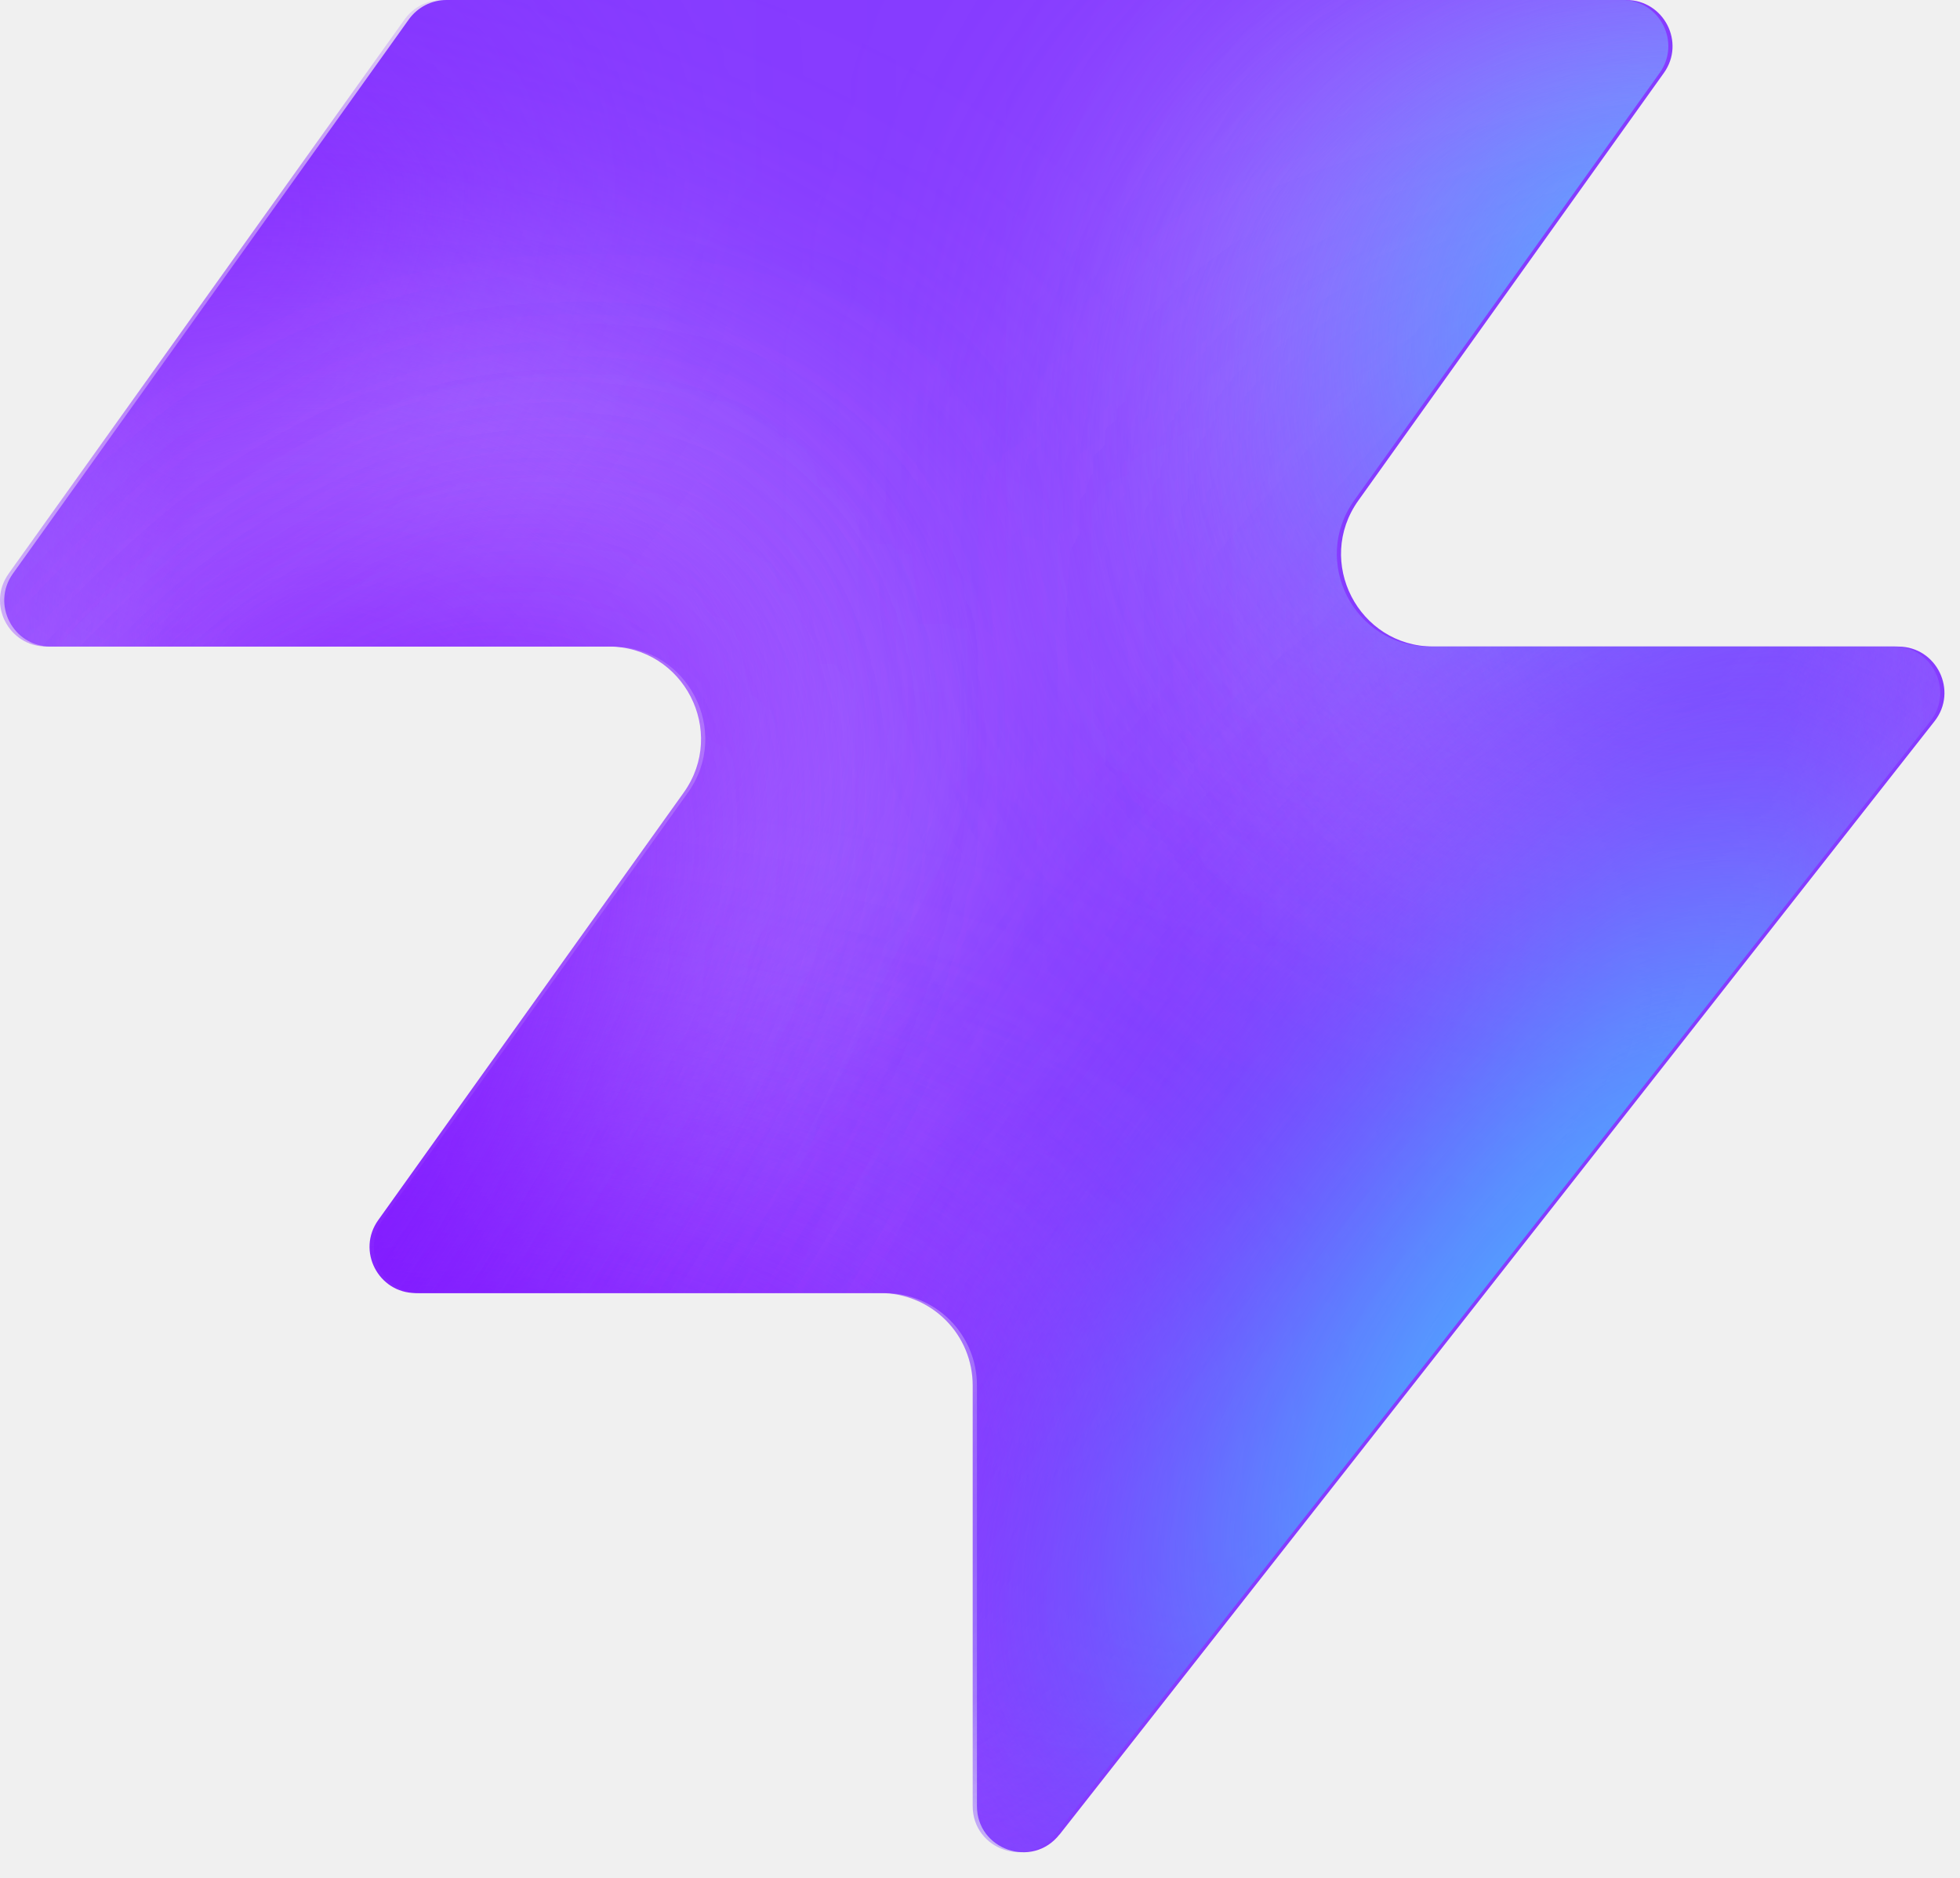
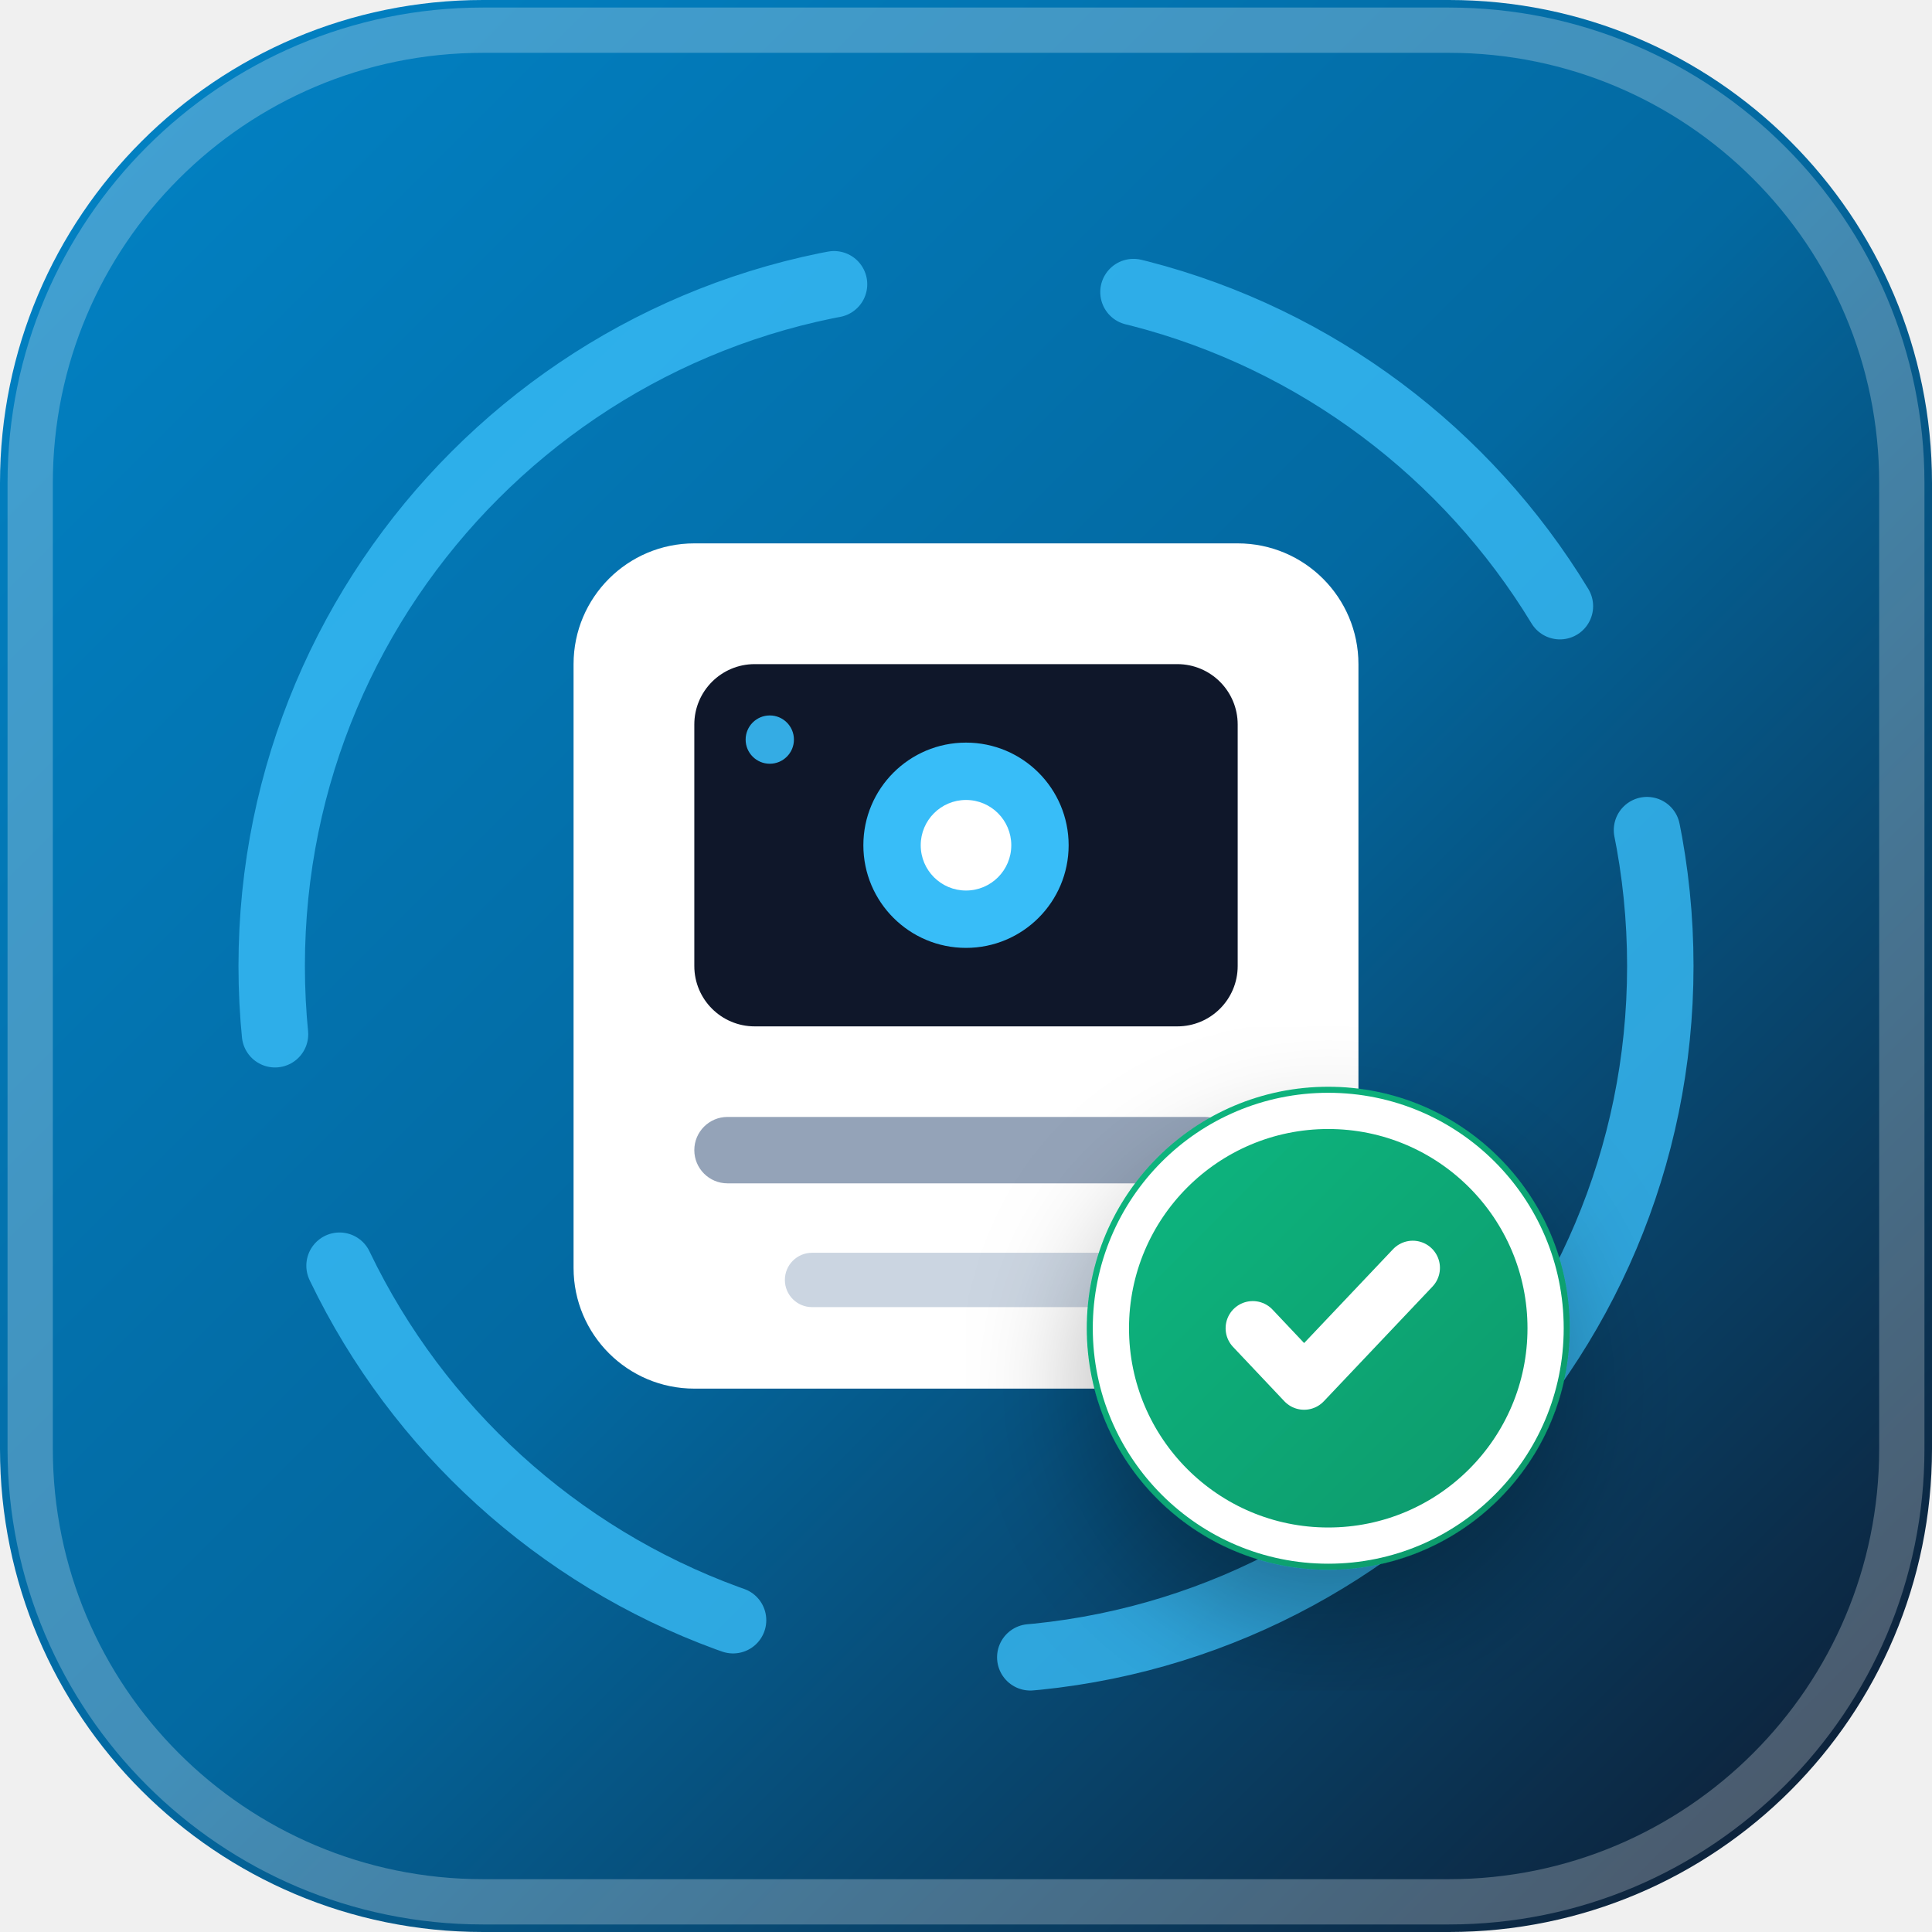
- <svg xmlns="http://www.w3.org/2000/svg" width="48" height="46" fill="none" viewBox="0 0 48 46">
-   <path fill="#863bff" d="M25.946 44.938c-.664.845-2.021.375-2.021-.698V33.937a2.26 2.26 0 0 0-2.262-2.262H10.287c-.92 0-1.456-1.04-.92-1.788l7.48-10.471c1.07-1.497 0-3.578-1.842-3.578H1.237c-.92 0-1.456-1.04-.92-1.788L10.013.474c.214-.297.556-.474.92-.474h28.894c.92 0 1.456 1.04.92 1.788l-7.48 10.471c-1.07 1.498 0 3.579 1.842 3.579h11.377c.943 0 1.473 1.088.89 1.83L25.947 44.94z" style="fill:#863bff;fill:color(display-p3 .525 .23 1);fill-opacity:1" />
-   <mask id="a" width="48" height="46" x="0" y="0" maskUnits="userSpaceOnUse" style="mask-type:alpha">
-     <path fill="#000" d="M25.842 44.938c-.664.844-2.021.375-2.021-.698V33.937a2.26 2.26 0 0 0-2.262-2.262H10.183c-.92 0-1.456-1.04-.92-1.788l7.48-10.471c1.07-1.498 0-3.579-1.842-3.579H1.133c-.92 0-1.456-1.04-.92-1.787L9.91.473c.214-.297.556-.474.92-.474h28.894c.92 0 1.456 1.04.92 1.788l-7.48 10.471c-1.07 1.498 0 3.578 1.842 3.578h11.377c.943 0 1.473 1.088.89 1.832L25.843 44.94z" style="fill:#000;fill-opacity:1" />
-   </mask>
-   <g mask="url(#a)">
-     <g filter="url(#b)">
-       <ellipse cx="5.508" cy="14.704" fill="#ede6ff" rx="5.508" ry="14.704" style="fill:#ede6ff;fill:color(display-p3 .927 .903 1);fill-opacity:1" transform="matrix(.00324 1 1 -.00324 -4.47 31.516)" />
-     </g>
-     <g filter="url(#c)">
-       <ellipse cx="10.399" cy="29.851" fill="#ede6ff" rx="10.399" ry="29.851" style="fill:#ede6ff;fill:color(display-p3 .927 .903 1);fill-opacity:1" transform="matrix(.00324 1 1 -.00324 -39.328 7.883)" />
-     </g>
-     <g filter="url(#d)">
-       <ellipse cx="5.508" cy="30.487" fill="#7e14ff" rx="5.508" ry="30.487" style="fill:#7e14ff;fill:color(display-p3 .492 .077 1);fill-opacity:1" transform="rotate(89.814 -25.913 -14.639)scale(1 -1)" />
-     </g>
-     <g filter="url(#e)">
-       <ellipse cx="5.508" cy="30.599" fill="#7e14ff" rx="5.508" ry="30.599" style="fill:#7e14ff;fill:color(display-p3 .492 .077 1);fill-opacity:1" transform="rotate(89.814 -32.644 -3.334)scale(1 -1)" />
-     </g>
-     <g filter="url(#f)">
-       <ellipse cx="5.508" cy="30.599" fill="#7e14ff" rx="5.508" ry="30.599" style="fill:#7e14ff;fill:color(display-p3 .492 .077 1);fill-opacity:1" transform="matrix(.00324 1 1 -.00324 -34.34 30.47)" />
-     </g>
-     <g filter="url(#g)">
-       <ellipse cx="14.072" cy="22.078" fill="#ede6ff" rx="14.072" ry="22.078" style="fill:#ede6ff;fill:color(display-p3 .927 .903 1);fill-opacity:1" transform="rotate(93.35 24.506 48.493)scale(-1 1)" />
-     </g>
-     <g filter="url(#h)">
-       <ellipse cx="3.47" cy="21.501" fill="#7e14ff" rx="3.47" ry="21.501" style="fill:#7e14ff;fill:color(display-p3 .492 .077 1);fill-opacity:1" transform="rotate(89.009 28.708 47.59)scale(-1 1)" />
-     </g>
-     <g filter="url(#i)">
-       <ellipse cx="3.47" cy="21.501" fill="#7e14ff" rx="3.47" ry="21.501" style="fill:#7e14ff;fill:color(display-p3 .492 .077 1);fill-opacity:1" transform="rotate(89.009 28.708 47.59)scale(-1 1)" />
-     </g>
-     <g filter="url(#j)">
-       <ellipse cx=".387" cy="8.972" fill="#7e14ff" rx="4.407" ry="29.108" style="fill:#7e14ff;fill:color(display-p3 .492 .077 1);fill-opacity:1" transform="rotate(39.51 .387 8.972)" />
-     </g>
-     <g filter="url(#k)">
-       <ellipse cx="47.523" cy="-6.092" fill="#7e14ff" rx="4.407" ry="29.108" style="fill:#7e14ff;fill:color(display-p3 .492 .077 1);fill-opacity:1" transform="rotate(37.892 47.523 -6.092)" />
-     </g>
-     <g filter="url(#l)">
-       <ellipse cx="41.412" cy="6.333" fill="#47bfff" rx="5.971" ry="9.665" style="fill:#47bfff;fill:color(display-p3 .28 .748 1);fill-opacity:1" transform="rotate(37.892 41.412 6.333)" />
-     </g>
-     <g filter="url(#m)">
-       <ellipse cx="-1.879" cy="38.332" fill="#7e14ff" rx="4.407" ry="29.108" style="fill:#7e14ff;fill:color(display-p3 .492 .077 1);fill-opacity:1" transform="rotate(37.892 -1.88 38.332)" />
-     </g>
-     <g filter="url(#n)">
-       <ellipse cx="-1.879" cy="38.332" fill="#7e14ff" rx="4.407" ry="29.108" style="fill:#7e14ff;fill:color(display-p3 .492 .077 1);fill-opacity:1" transform="rotate(37.892 -1.88 38.332)" />
-     </g>
-     <g filter="url(#o)">
-       <ellipse cx="35.651" cy="29.907" fill="#7e14ff" rx="4.407" ry="29.108" style="fill:#7e14ff;fill:color(display-p3 .492 .077 1);fill-opacity:1" transform="rotate(37.892 35.651 29.907)" />
-     </g>
-     <g filter="url(#p)">
-       <ellipse cx="38.418" cy="32.4" fill="#47bfff" rx="5.971" ry="15.297" style="fill:#47bfff;fill:color(display-p3 .28 .748 1);fill-opacity:1" transform="rotate(37.892 38.418 32.4)" />
-     </g>
-   </g>
+ <svg xmlns="http://www.w3.org/2000/svg" viewBox="0 0 64 64" fill="none">
  <defs>
-     <filter id="b" width="60.045" height="41.654" x="-19.77" y="16.149" color-interpolation-filters="sRGB" filterUnits="userSpaceOnUse">
-       <feFlood flood-opacity="0" result="BackgroundImageFix" />
-       <feBlend in="SourceGraphic" in2="BackgroundImageFix" result="shape" />
-       <feGaussianBlur result="effect1_foregroundBlur_2002_17158" stdDeviation="7.659" />
-     </filter>
-     <filter id="c" width="90.34" height="51.437" x="-54.613" y="-7.533" color-interpolation-filters="sRGB" filterUnits="userSpaceOnUse">
-       <feFlood flood-opacity="0" result="BackgroundImageFix" />
-       <feBlend in="SourceGraphic" in2="BackgroundImageFix" result="shape" />
-       <feGaussianBlur result="effect1_foregroundBlur_2002_17158" stdDeviation="7.659" />
-     </filter>
-     <filter id="d" width="79.355" height="29.4" x="-49.64" y="2.03" color-interpolation-filters="sRGB" filterUnits="userSpaceOnUse">
-       <feFlood flood-opacity="0" result="BackgroundImageFix" />
-       <feBlend in="SourceGraphic" in2="BackgroundImageFix" result="shape" />
-       <feGaussianBlur result="effect1_foregroundBlur_2002_17158" stdDeviation="4.596" />
-     </filter>
-     <filter id="e" width="79.579" height="29.4" x="-45.045" y="20.029" color-interpolation-filters="sRGB" filterUnits="userSpaceOnUse">
-       <feFlood flood-opacity="0" result="BackgroundImageFix" />
-       <feBlend in="SourceGraphic" in2="BackgroundImageFix" result="shape" />
-       <feGaussianBlur result="effect1_foregroundBlur_2002_17158" stdDeviation="4.596" />
-     </filter>
-     <filter id="f" width="79.579" height="29.4" x="-43.513" y="21.178" color-interpolation-filters="sRGB" filterUnits="userSpaceOnUse">
-       <feFlood flood-opacity="0" result="BackgroundImageFix" />
-       <feBlend in="SourceGraphic" in2="BackgroundImageFix" result="shape" />
-       <feGaussianBlur result="effect1_foregroundBlur_2002_17158" stdDeviation="4.596" />
-     </filter>
-     <filter id="g" width="74.749" height="58.852" x="15.756" y="-17.901" color-interpolation-filters="sRGB" filterUnits="userSpaceOnUse">
-       <feFlood flood-opacity="0" result="BackgroundImageFix" />
-       <feBlend in="SourceGraphic" in2="BackgroundImageFix" result="shape" />
-       <feGaussianBlur result="effect1_foregroundBlur_2002_17158" stdDeviation="7.659" />
-     </filter>
-     <filter id="h" width="61.377" height="25.362" x="23.548" y="2.284" color-interpolation-filters="sRGB" filterUnits="userSpaceOnUse">
-       <feFlood flood-opacity="0" result="BackgroundImageFix" />
-       <feBlend in="SourceGraphic" in2="BackgroundImageFix" result="shape" />
-       <feGaussianBlur result="effect1_foregroundBlur_2002_17158" stdDeviation="4.596" />
-     </filter>
-     <filter id="i" width="61.377" height="25.362" x="23.548" y="2.284" color-interpolation-filters="sRGB" filterUnits="userSpaceOnUse">
-       <feFlood flood-opacity="0" result="BackgroundImageFix" />
-       <feBlend in="SourceGraphic" in2="BackgroundImageFix" result="shape" />
-       <feGaussianBlur result="effect1_foregroundBlur_2002_17158" stdDeviation="4.596" />
-     </filter>
-     <filter id="j" width="56.045" height="63.649" x="-27.636" y="-22.853" color-interpolation-filters="sRGB" filterUnits="userSpaceOnUse">
-       <feFlood flood-opacity="0" result="BackgroundImageFix" />
-       <feBlend in="SourceGraphic" in2="BackgroundImageFix" result="shape" />
-       <feGaussianBlur result="effect1_foregroundBlur_2002_17158" stdDeviation="4.596" />
-     </filter>
-     <filter id="k" width="54.814" height="64.646" x="20.116" y="-38.415" color-interpolation-filters="sRGB" filterUnits="userSpaceOnUse">
-       <feFlood flood-opacity="0" result="BackgroundImageFix" />
-       <feBlend in="SourceGraphic" in2="BackgroundImageFix" result="shape" />
-       <feGaussianBlur result="effect1_foregroundBlur_2002_17158" stdDeviation="4.596" />
-     </filter>
-     <filter id="l" width="33.541" height="35.313" x="24.641" y="-11.323" color-interpolation-filters="sRGB" filterUnits="userSpaceOnUse">
-       <feFlood flood-opacity="0" result="BackgroundImageFix" />
-       <feBlend in="SourceGraphic" in2="BackgroundImageFix" result="shape" />
-       <feGaussianBlur result="effect1_foregroundBlur_2002_17158" stdDeviation="4.596" />
-     </filter>
-     <filter id="m" width="54.814" height="64.646" x="-29.286" y="6.009" color-interpolation-filters="sRGB" filterUnits="userSpaceOnUse">
-       <feFlood flood-opacity="0" result="BackgroundImageFix" />
-       <feBlend in="SourceGraphic" in2="BackgroundImageFix" result="shape" />
-       <feGaussianBlur result="effect1_foregroundBlur_2002_17158" stdDeviation="4.596" />
-     </filter>
-     <filter id="n" width="54.814" height="64.646" x="-29.286" y="6.009" color-interpolation-filters="sRGB" filterUnits="userSpaceOnUse">
-       <feFlood flood-opacity="0" result="BackgroundImageFix" />
-       <feBlend in="SourceGraphic" in2="BackgroundImageFix" result="shape" />
-       <feGaussianBlur result="effect1_foregroundBlur_2002_17158" stdDeviation="4.596" />
-     </filter>
-     <filter id="o" width="54.814" height="64.646" x="8.244" y="-2.416" color-interpolation-filters="sRGB" filterUnits="userSpaceOnUse">
-       <feFlood flood-opacity="0" result="BackgroundImageFix" />
-       <feBlend in="SourceGraphic" in2="BackgroundImageFix" result="shape" />
-       <feGaussianBlur result="effect1_foregroundBlur_2002_17158" stdDeviation="4.596" />
-     </filter>
-     <filter id="p" width="39.409" height="43.623" x="18.713" y="10.588" color-interpolation-filters="sRGB" filterUnits="userSpaceOnUse">
-       <feFlood flood-opacity="0" result="BackgroundImageFix" />
-       <feBlend in="SourceGraphic" in2="BackgroundImageFix" result="shape" />
-       <feGaussianBlur result="effect1_foregroundBlur_2002_17158" stdDeviation="4.596" />
+     <linearGradient id="bgGrad" x1="0%" y1="0%" x2="100%" y2="100%">
+       <stop offset="0%" stop-color="#0284c7" />
+       <stop offset="50%" stop-color="#0369a1" />
+       <stop offset="100%" stop-color="#0f172a" />
+     </linearGradient>
+     <linearGradient id="accentGrad" x1="0%" y1="0%" x2="100%" y2="100%">
+       <stop offset="0%" stop-color="#10b981" />
+       <stop offset="100%" stop-color="#059669" />
+     </linearGradient>
+     <filter id="badgeShadow" x="32" y="32" width="24" height="24" filterUnits="userSpaceOnUse">
+       <feDropShadow dx="0" dy="2" stdDeviation="2" flood-color="#000000" flood-opacity="0.3" />
    </filter>
  </defs>
+   <rect width="64" height="64" rx="16" fill="url(#bgGrad)" />
+   <rect x="1" y="1" width="62" height="62" rx="15" stroke="rgba(255,255,255,0.25)" stroke-width="1.5" />
+   <circle cx="32" cy="32" r="23" stroke="#38bdf8" stroke-width="2.2" stroke-dasharray="34 10 18 8" stroke-linecap="round" opacity="0.8" />
+   <path d="M19 22C19 19.791 20.791 18 23 18H41C43.209 18 45 19.791 45 22V42C45 44.209 43.209 46 41 46H23C20.791 46 19 44.209 19 42V22Z" fill="#ffffff" />
+   <rect x="23" y="22" width="18" height="12" rx="2" fill="#0f172a" />
+   <circle cx="32" cy="28" r="3.4" fill="#38bdf8" />
+   <circle cx="32" cy="28" r="1.5" fill="#ffffff" />
+   <circle cx="25.5" cy="24.5" r="0.8" fill="#38bdf8" opacity="0.9" />
+   <rect x="23" y="37" width="18" height="2.2" rx="1.1" fill="#94a3b8" />
+   <rect x="26" y="41.5" width="12" height="1.8" rx="0.9" fill="#cbd5e1" />
+   <g filter="url(#badgeShadow)">
+     <circle cx="44" cy="44" r="8" fill="url(#accentGrad)" />
+     <circle cx="44" cy="44" r="7.2" stroke="#ffffff" stroke-width="1.2" />
+     <path d="M41.5 44L43.2 45.8L46.8 42" stroke="#ffffff" stroke-width="1.8" stroke-linecap="round" stroke-linejoin="round" />
+   </g>
</svg>
